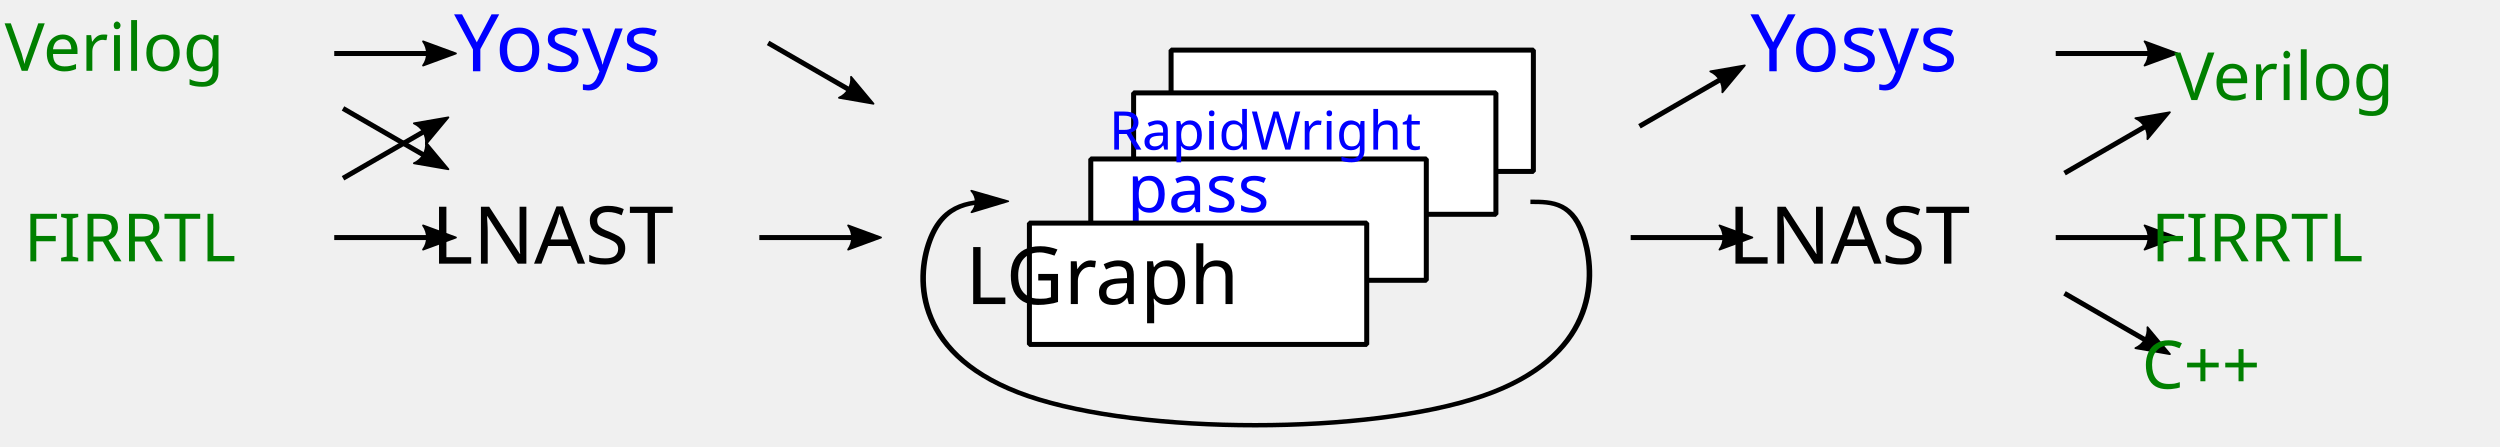
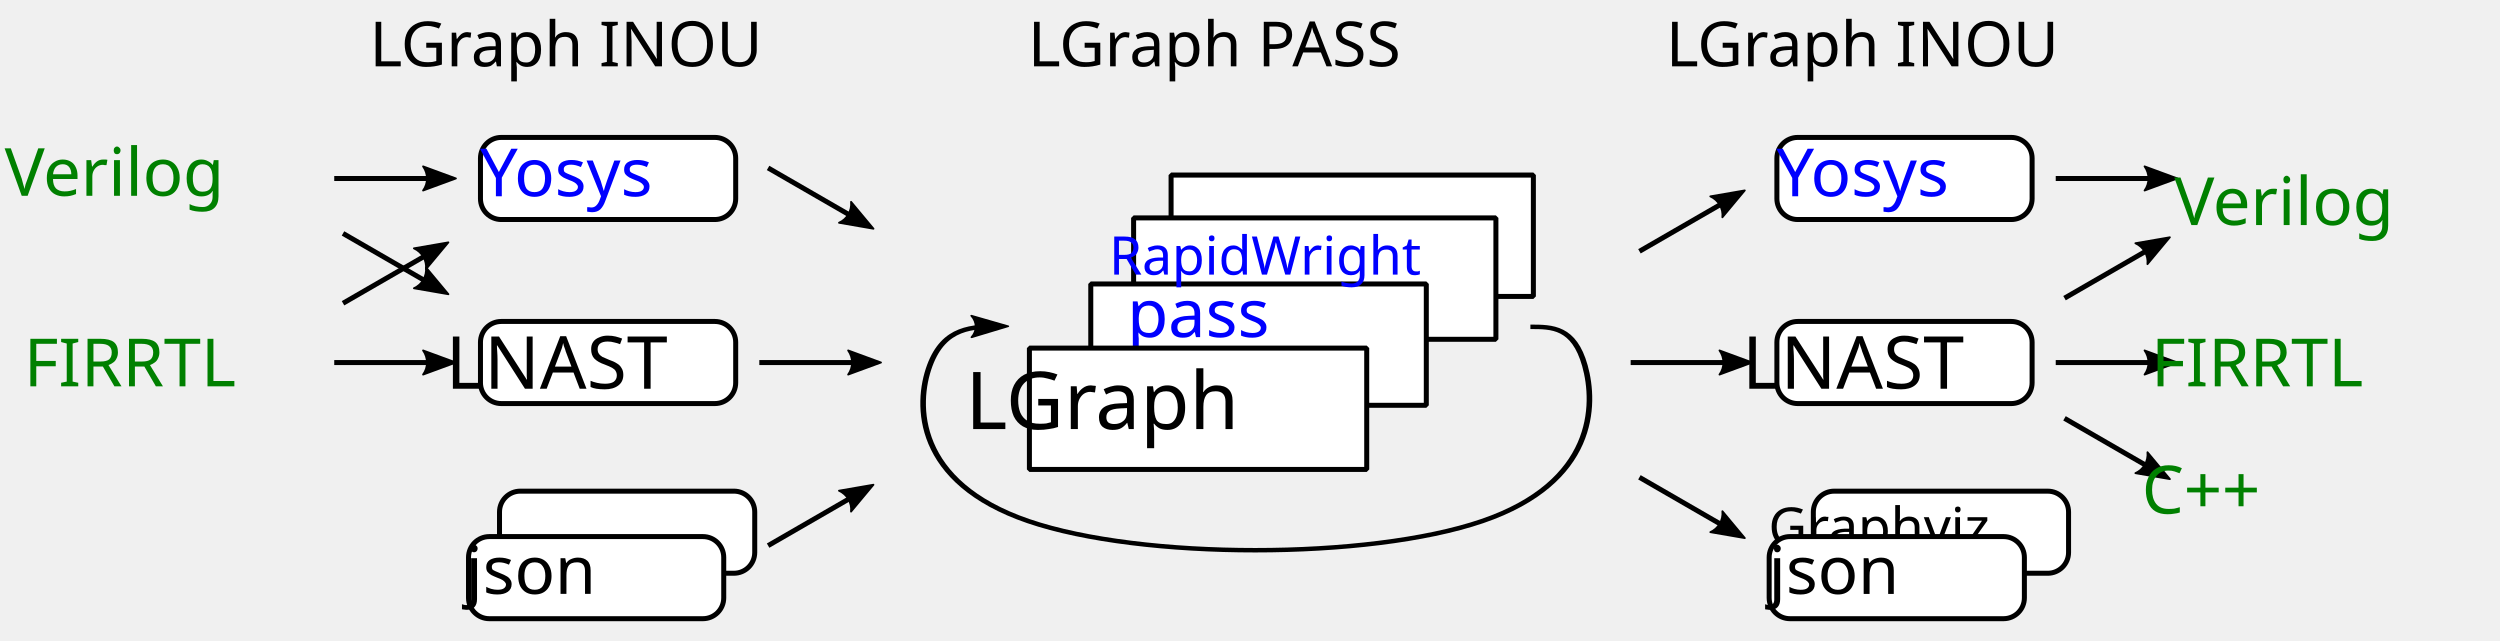
- <svg xmlns="http://www.w3.org/2000/svg" width="132.365mm" height="23.631mm" viewBox="0 0 132.365 23.631" version="1.1" id="svg8">
+ <svg xmlns="http://www.w3.org/2000/svg" width="132.365mm" height="33.889mm" viewBox="0 0 132.365 33.889" version="1.1" id="svg8">
  <defs id="defs2">
    <marker orient="auto" refY="0" refX="0" id="marker2307" style="overflow:visible">
      <path id="path2305" style="fill:#000000;fill-opacity:1;fill-rule:evenodd;stroke:#000000;stroke-width:0.625;stroke-linejoin:round;stroke-opacity:1" d="M 8.719,4.034 -2.207,0.016 8.719,-4.002 c -1.745,2.372 -1.735,5.617 -6e-7,8.035 z" transform="scale(-0.6)" />
    </marker>
    <marker orient="auto" refY="0" refX="0" id="marker2307-9" style="overflow:visible">
      <path id="path2305-2" style="fill:#000000;fill-opacity:1;fill-rule:evenodd;stroke:#000000;stroke-width:0.625;stroke-linejoin:round;stroke-opacity:1" d="M 8.719,4.034 -2.207,0.016 8.719,-4.002 c -1.745,2.372 -1.735,5.617 -6e-7,8.035 z" transform="scale(-0.6)" />
    </marker>
    <marker orient="auto" refY="0" refX="0" id="marker2307-9-6" style="overflow:visible">
      <path id="path2305-2-6" style="fill:#000000;fill-opacity:1;fill-rule:evenodd;stroke:#000000;stroke-width:0.625;stroke-linejoin:round;stroke-opacity:1" d="M 8.719,4.034 -2.207,0.016 8.719,-4.002 c -1.745,2.372 -1.735,5.617 -6e-7,8.035 z" transform="scale(-0.6)" />
    </marker>
    <marker orient="auto" refY="0" refX="0" id="marker2307-9-3" style="overflow:visible">
      <path id="path2305-2-7" style="fill:#000000;fill-opacity:1;fill-rule:evenodd;stroke:#000000;stroke-width:0.625;stroke-linejoin:round;stroke-opacity:1" d="M 8.719,4.034 -2.207,0.016 8.719,-4.002 c -1.745,2.372 -1.735,5.617 -6e-7,8.035 z" transform="scale(-0.6)" />
    </marker>
    <marker orient="auto" refY="0" refX="0" id="marker2307-9-4" style="overflow:visible">
      <path id="path2305-2-61" style="fill:#000000;fill-opacity:1;fill-rule:evenodd;stroke:#000000;stroke-width:0.625;stroke-linejoin:round;stroke-opacity:1" d="M 8.719,4.034 -2.207,0.016 8.719,-4.002 c -1.745,2.372 -1.735,5.617 -6e-7,8.035 z" transform="scale(-0.6)" />
    </marker>
    <marker orient="auto" refY="0" refX="0" id="marker2307-9-4-3" style="overflow:visible">
      <path id="path2305-2-61-8" style="fill:#000000;fill-opacity:1;fill-rule:evenodd;stroke:#000000;stroke-width:0.625;stroke-linejoin:round;stroke-opacity:1" d="M 8.719,4.034 -2.207,0.016 8.719,-4.002 c -1.745,2.372 -1.735,5.617 -6e-7,8.035 z" transform="scale(-0.6)" />
    </marker>
    <marker orient="auto" refY="0" refX="0" id="marker2307-9-9" style="overflow:visible">
      <path id="path2305-2-9" style="fill:#000000;fill-opacity:1;fill-rule:evenodd;stroke:#000000;stroke-width:0.625;stroke-linejoin:round;stroke-opacity:1" d="M 8.719,4.034 -2.207,0.016 8.719,-4.002 c -1.745,2.372 -1.735,5.617 -6e-7,8.035 z" transform="scale(-0.6)" />
    </marker>
    <marker orient="auto" refY="0" refX="0" id="marker2307-9-9-8" style="overflow:visible">
      <path id="path2305-2-9-6" style="fill:#000000;fill-opacity:1;fill-rule:evenodd;stroke:#000000;stroke-width:0.625;stroke-linejoin:round;stroke-opacity:1" d="M 8.719,4.034 -2.207,0.016 8.719,-4.002 c -1.745,2.372 -1.735,5.617 -6e-7,8.035 z" transform="scale(-0.6)" />
    </marker>
    <marker orient="auto" refY="0" refX="0" id="marker2307-9-4-8" style="overflow:visible">
      <path id="path2305-2-61-86" style="fill:#000000;fill-opacity:1;fill-rule:evenodd;stroke:#000000;stroke-width:0.625;stroke-linejoin:round;stroke-opacity:1" d="M 8.719,4.034 -2.207,0.016 8.719,-4.002 c -1.745,2.372 -1.735,5.617 -6e-7,8.035 z" transform="scale(-0.6)" />
    </marker>
    <marker orient="auto" refY="0" refX="0" id="marker2307-9-4-3-8" style="overflow:visible">
      <path id="path2305-2-61-8-8" style="fill:#000000;fill-opacity:1;fill-rule:evenodd;stroke:#000000;stroke-width:0.625;stroke-linejoin:round;stroke-opacity:1" d="M 8.719,4.034 -2.207,0.016 8.719,-4.002 c -1.745,2.372 -1.735,5.617 -6e-7,8.035 z" transform="scale(-0.6)" />
    </marker>
    <marker orient="auto" refY="0" refX="0" id="marker2307-9-9-2" style="overflow:visible">
      <path id="path2305-2-9-1" style="fill:#000000;fill-opacity:1;fill-rule:evenodd;stroke:#000000;stroke-width:0.625;stroke-linejoin:round;stroke-opacity:1" d="M 8.719,4.034 -2.207,0.016 8.719,-4.002 c -1.745,2.372 -1.735,5.617 -6e-7,8.035 z" transform="scale(-0.6)" />
    </marker>
    <marker orient="auto" refY="0" refX="0" id="marker2307-9-4-3-3" style="overflow:visible">
      <path id="path2305-2-61-8-86" style="fill:#000000;fill-opacity:1;fill-rule:evenodd;stroke:#000000;stroke-width:0.625;stroke-linejoin:round;stroke-opacity:1" d="M 8.719,4.034 -2.207,0.016 8.719,-4.002 c -1.745,2.372 -1.735,5.617 -6e-7,8.035 z" transform="scale(-0.6)" />
    </marker>
    <marker orient="auto" refY="0" refX="0" id="marker2307-9-9-0" style="overflow:visible">
      <path id="path2305-2-9-8" style="fill:#000000;fill-opacity:1;fill-rule:evenodd;stroke:#000000;stroke-width:0.625;stroke-linejoin:round;stroke-opacity:1" d="M 8.719,4.034 -2.207,0.016 8.719,-4.002 c -1.745,2.372 -1.735,5.617 -6e-7,8.035 z" transform="scale(-0.6)" />
    </marker>
    <marker orient="auto" refY="0" refX="0" id="marker2307-9-9-0-3" style="overflow:visible">
      <path id="path2305-2-9-8-6" style="fill:#000000;fill-opacity:1;fill-rule:evenodd;stroke:#000000;stroke-width:0.625;stroke-linejoin:round;stroke-opacity:1" d="M 8.719,4.034 -2.207,0.016 8.719,-4.002 c -1.745,2.372 -1.735,5.617 -6e-7,8.035 z" transform="scale(-0.6)" />
    </marker>
    <marker orient="auto" refY="0" refX="0" id="marker2307-9-4-5" style="overflow:visible">
      <path id="path2305-2-61-6" style="fill:#000000;fill-opacity:1;fill-rule:evenodd;stroke:#000000;stroke-width:0.625;stroke-linejoin:round;stroke-opacity:1" d="M 8.719,4.034 -2.207,0.016 8.719,-4.002 c -1.745,2.372 -1.735,5.617 -6e-7,8.035 z" transform="scale(-0.6)" />
    </marker>
    <marker style="overflow:visible" id="marker1375-5" refX="0" refY="0" orient="auto">
      <path transform="scale(-0.6)" d="M 8.719,4.034 -2.207,0.016 8.719,-4.002 c -1.745,2.372 -1.735,5.617 -6e-7,8.035 z" style="fill:#000000;fill-opacity:1;fill-rule:evenodd;stroke:#000000;stroke-width:0.625;stroke-linejoin:round;stroke-opacity:1" id="path1373-0" />
    </marker>
+     <marker orient="auto" refY="0" refX="0" id="marker2307-9-4-3-8-2" style="overflow:visible">
+       <path id="path2305-2-61-8-8-7" style="fill:#000000;fill-opacity:1;fill-rule:evenodd;stroke:#000000;stroke-width:0.625;stroke-linejoin:round;stroke-opacity:1" d="M 8.719,4.034 -2.207,0.016 8.719,-4.002 c -1.745,2.372 -1.735,5.617 -6e-7,8.035 z" transform="scale(-0.6)" />
+     </marker>
+     <marker orient="auto" refY="0" refX="0" id="marker2307-9-4-3-3-2" style="overflow:visible">
+       <path id="path2305-2-61-8-86-3" style="fill:#000000;fill-opacity:1;fill-rule:evenodd;stroke:#000000;stroke-width:0.625;stroke-linejoin:round;stroke-opacity:1" d="M 8.719,4.034 -2.207,0.016 8.719,-4.002 c -1.745,2.372 -1.735,5.617 -6e-7,8.035 z" transform="scale(-0.6)" />
+     </marker>
+     <marker orient="auto" refY="0" refX="0" id="marker2307-9-4-5-7" style="overflow:visible">
+       <path id="path2305-2-61-6-5" style="fill:#000000;fill-opacity:1;fill-rule:evenodd;stroke:#000000;stroke-width:0.625;stroke-linejoin:round;stroke-opacity:1" d="M 8.719,4.034 -2.207,0.016 8.719,-4.002 c -1.745,2.372 -1.735,5.617 -6e-7,8.035 z" transform="scale(-0.6)" />
+     </marker>
+     <marker orient="auto" refY="0" refX="0" id="marker2307-9-4-8-8" style="overflow:visible">
+       <path id="path2305-2-61-86-9" style="fill:#000000;fill-opacity:1;fill-rule:evenodd;stroke:#000000;stroke-width:0.625;stroke-linejoin:round;stroke-opacity:1" d="M 8.719,4.034 -2.207,0.016 8.719,-4.002 c -1.745,2.372 -1.735,5.617 -6e-7,8.035 z" transform="scale(-0.6)" />
+     </marker>
  </defs>
-   <g id="layer1" transform="translate(-42.19712,-127.094)">
-     <text xml:space="preserve" style="font-style:normal;font-variant:normal;font-weight:normal;font-stretch:normal;font-size:4.233px;line-height:125%;font-family:'Droid Sans Mono';-inkscape-font-specification:'Droid Sans Mono';text-align:center;letter-spacing:0px;word-spacing:0px;writing-mode:lr-tb;text-anchor:middle;fill:#000000;fill-opacity:1;stroke:none;stroke-width:0.265px;stroke-linecap:butt;stroke-linejoin:miter;stroke-opacity:1" x="74.197" y="141.058" id="text817-8">
+   <g id="layer1" transform="translate(-42.19712,-120.4759)">
+     <rect style="opacity:1;fill:#ffffff;fill-opacity:1;fill-rule:evenodd;stroke:#000000;stroke-width:0.265;stroke-linecap:butt;stroke-linejoin:bevel;stroke-miterlimit:4;stroke-dasharray:none;stroke-dashoffset:0;stroke-opacity:1" id="rect1441-7-9-2" width="13.513" height="4.347" x="67.636" y="127.752" ry="1.102" rx="1.102" />
+     <rect style="opacity:1;fill:#ffffff;fill-opacity:1;fill-rule:evenodd;stroke:#000000;stroke-width:0.265;stroke-linecap:butt;stroke-linejoin:bevel;stroke-miterlimit:4;stroke-dasharray:none;stroke-dashoffset:0;stroke-opacity:1" id="rect1441-7-9-0" width="13.513" height="4.347" x="67.636" y="137.496" ry="1.102" rx="1.102" />
+     <rect style="opacity:1;fill:#ffffff;fill-opacity:1;fill-rule:evenodd;stroke:#000000;stroke-width:0.265;stroke-linecap:butt;stroke-linejoin:bevel;stroke-miterlimit:4;stroke-dasharray:none;stroke-dashoffset:0;stroke-opacity:1" id="rect1441-7-9" width="13.513" height="4.347" x="136.276" y="127.752" ry="1.102" rx="1.102" />
+     <rect style="opacity:1;fill:#ffffff;fill-opacity:1;fill-rule:evenodd;stroke:#000000;stroke-width:0.265;stroke-linecap:butt;stroke-linejoin:bevel;stroke-miterlimit:4;stroke-dasharray:none;stroke-dashoffset:0;stroke-opacity:1" id="rect1441-7" width="13.513" height="4.347" x="136.276" y="137.496" ry="1.102" rx="1.102" />
+     <g id="g1974">
+       <g transform="translate(3.674956,-4.677217)" id="g1491">
+         <rect style="opacity:1;fill:#ffffff;fill-opacity:1;fill-rule:evenodd;stroke:#000000;stroke-width:0.265;stroke-linecap:butt;stroke-linejoin:bevel;stroke-miterlimit:4;stroke-dasharray:none;stroke-dashoffset:0;stroke-opacity:1" id="rect1441-6-1-8" width="13.513" height="4.347" x="134.531" y="151.158" ry="1.102" rx="1.102" />
+         <text xml:space="preserve" style="font-style:normal;font-variant:normal;font-weight:normal;font-stretch:normal;font-size:2.822px;line-height:125%;font-family:'Droid Sans Mono';-inkscape-font-specification:'Droid Sans Mono';text-align:center;letter-spacing:0px;word-spacing:0px;writing-mode:lr-tb;text-anchor:middle;fill:#000000;fill-opacity:1;stroke:none;stroke-width:0.265px;stroke-linecap:butt;stroke-linejoin:miter;stroke-opacity:1" x="141.309" y="154.052" id="text817-8-4-9">
+           <tspan id="tspan815-1-0-3" x="141.309" y="154.052" style="font-style:normal;font-variant:normal;font-weight:normal;font-stretch:normal;font-family:'Source Code Pro';-inkscape-font-specification:'Source Code Pro';stroke-width:0.265px">Graphviz</tspan>
+         </text>
+       </g>
+     </g>
+     <text xml:space="preserve" style="font-style:normal;font-variant:normal;font-weight:normal;font-stretch:normal;font-size:3.881px;line-height:125%;font-family:'Droid Sans Mono';-inkscape-font-specification:'Droid Sans Mono';text-align:center;letter-spacing:0px;word-spacing:0px;writing-mode:lr-tb;text-anchor:middle;fill:#000000;fill-opacity:1;stroke:none;stroke-width:0.265px;stroke-linecap:butt;stroke-linejoin:miter;stroke-opacity:1" x="74.197" y="141.058" id="text817-8">
      <tspan id="tspan815-1" x="74.197" y="141.058" style="font-style:normal;font-variant:normal;font-weight:normal;font-stretch:normal;font-family:'Source Code Pro';-inkscape-font-specification:'Source Code Pro';stroke-width:0.265px">LNAST</tspan>
    </text>
-     <text xml:space="preserve" style="font-style:normal;font-variant:normal;font-weight:normal;font-stretch:normal;font-size:4.233px;line-height:125%;font-family:'Droid Sans Mono';-inkscape-font-specification:'Droid Sans Mono';text-align:center;letter-spacing:0px;word-spacing:0px;writing-mode:lr-tb;text-anchor:middle;fill:#0000ff;fill-opacity:1;stroke:none;stroke-width:0.265px;stroke-linecap:butt;stroke-linejoin:miter;stroke-opacity:1" x="74.468" y="130.871" id="text817-8-3-9">
+     <text xml:space="preserve" style="font-style:normal;font-variant:normal;font-weight:normal;font-stretch:normal;font-size:3.528px;line-height:125%;font-family:'Droid Sans Mono';-inkscape-font-specification:'Droid Sans Mono';text-align:center;letter-spacing:0px;word-spacing:0px;writing-mode:lr-tb;text-anchor:middle;fill:#0000ff;fill-opacity:1;stroke:none;stroke-width:0.265px;stroke-linecap:butt;stroke-linejoin:miter;stroke-opacity:1" x="74.468" y="130.871" id="text817-8-3-9">
      <tspan id="tspan815-1-4-3" x="74.468" y="130.871" style="font-style:normal;font-variant:normal;font-weight:normal;font-stretch:normal;font-family:'Source Code Pro';-inkscape-font-specification:'Source Code Pro';fill:#0000ff;stroke-width:0.265px">Yosys</tspan>
    </text>
-     <text xml:space="preserve" style="font-style:normal;font-variant:normal;font-weight:normal;font-stretch:normal;font-size:4.233px;line-height:125%;font-family:'Droid Sans Mono';-inkscape-font-specification:'Droid Sans Mono';text-align:center;letter-spacing:0px;word-spacing:0px;writing-mode:lr-tb;text-anchor:middle;fill:#000000;fill-opacity:1;stroke:none;stroke-width:0.265px;stroke-linecap:butt;stroke-linejoin:miter;stroke-opacity:1" x="142.837" y="141.058" id="text817-8-4">
+     <text xml:space="preserve" style="font-style:normal;font-variant:normal;font-weight:normal;font-stretch:normal;font-size:3.881px;line-height:125%;font-family:'Droid Sans Mono';-inkscape-font-specification:'Droid Sans Mono';text-align:center;letter-spacing:0px;word-spacing:0px;writing-mode:lr-tb;text-anchor:middle;fill:#000000;fill-opacity:1;stroke:none;stroke-width:0.265px;stroke-linecap:butt;stroke-linejoin:miter;stroke-opacity:1" x="142.837" y="141.058" id="text817-8-4">
      <tspan id="tspan815-1-0" x="142.837" y="141.058" style="font-style:normal;font-variant:normal;font-weight:normal;font-stretch:normal;font-family:'Source Code Pro';-inkscape-font-specification:'Source Code Pro';stroke-width:0.265px">LNAST</tspan>
    </text>
    <path style="fill:none;fill-rule:evenodd;stroke:#000000;stroke-width:0.265px;stroke-linecap:butt;stroke-linejoin:miter;stroke-opacity:1;marker-end:url(#marker2307-9)" d="m 128.534,139.672 h 6.09" id="path2267-8" />
-     <text xml:space="preserve" style="font-style:normal;font-variant:normal;font-weight:normal;font-stretch:normal;font-size:4.233px;line-height:125%;font-family:'Droid Sans Mono';-inkscape-font-specification:'Droid Sans Mono';text-align:center;letter-spacing:0px;word-spacing:0px;writing-mode:lr-tb;text-anchor:middle;fill:#0000ff;fill-opacity:1;stroke:none;stroke-width:0.265px;stroke-linecap:butt;stroke-linejoin:miter;stroke-opacity:1" x="143.108" y="130.871" id="text817-8-3-9-0">
+     <text xml:space="preserve" style="font-style:normal;font-variant:normal;font-weight:normal;font-stretch:normal;font-size:3.528px;line-height:125%;font-family:'Droid Sans Mono';-inkscape-font-specification:'Droid Sans Mono';text-align:center;letter-spacing:0px;word-spacing:0px;writing-mode:lr-tb;text-anchor:middle;fill:#0000ff;fill-opacity:1;stroke:none;stroke-width:0.265px;stroke-linecap:butt;stroke-linejoin:miter;stroke-opacity:1" x="143.108" y="130.871" id="text817-8-3-9-0">
      <tspan id="tspan815-1-4-3-0" x="143.108" y="130.871" style="font-style:normal;font-variant:normal;font-weight:normal;font-stretch:normal;font-family:'Source Code Pro';-inkscape-font-specification:'Source Code Pro';fill:#0000ff;stroke-width:0.265px">Yosys</tspan>
    </text>
    <path style="fill:none;fill-rule:evenodd;stroke:#000000;stroke-width:0.265px;stroke-linecap:butt;stroke-linejoin:miter;stroke-opacity:1;marker-end:url(#marker2307-9-4)" d="m 151.505,136.262 5.274,-3.045" id="path2267-8-7" />
    <path style="fill:none;fill-rule:evenodd;stroke:#000000;stroke-width:0.265px;stroke-linecap:butt;stroke-linejoin:miter;stroke-opacity:1;marker-end:url(#marker2307-9-4-3)" d="m 151.504,142.624 5.274,3.045" id="path2267-8-7-9" />
    <path style="fill:none;fill-rule:evenodd;stroke:#000000;stroke-width:0.265px;stroke-linecap:butt;stroke-linejoin:miter;stroke-opacity:1;marker-end:url(#marker2307-9-9)" d="m 151.04,139.672 h 6.09" id="path2267-8-9" />
    <path style="fill:none;fill-rule:evenodd;stroke:#000000;stroke-width:0.265px;stroke-linecap:butt;stroke-linejoin:miter;stroke-opacity:1;marker-end:url(#marker2307-9-9-8)" d="m 151.04,129.927 h 6.09" id="path2267-8-9-3" />
    <path style="fill:none;fill-rule:evenodd;stroke:#000000;stroke-width:0.265px;stroke-linecap:butt;stroke-linejoin:miter;stroke-opacity:1;marker-end:url(#marker2307-9-4-8)" d="m 128.999,133.781 5.274,-3.045" id="path2267-8-7-6" />
    <path style="fill:none;fill-rule:evenodd;stroke:#000000;stroke-width:0.265px;stroke-linecap:butt;stroke-linejoin:miter;stroke-opacity:1;marker-end:url(#marker2307-9-4-3-8)" d="m 82.864,129.367 5.274,3.045" id="path2267-8-7-9-1" />
    <path style="fill:none;fill-rule:evenodd;stroke:#000000;stroke-width:0.265px;stroke-linecap:butt;stroke-linejoin:miter;stroke-opacity:1;marker-end:url(#marker2307-9-9-2)" d="m 82.4,139.672 h 6.09" id="path2267-8-9-8" />
    <path style="fill:none;fill-rule:evenodd;stroke:#000000;stroke-width:0.265px;stroke-linecap:butt;stroke-linejoin:miter;stroke-opacity:1;marker-end:url(#marker2307-9-9-0)" d="m 59.894,129.927 h 6.09" id="path2267-8-9-7" />
    <path style="fill:none;fill-rule:evenodd;stroke:#000000;stroke-width:0.265px;stroke-linecap:butt;stroke-linejoin:miter;stroke-opacity:1;marker-end:url(#marker2307-9-9-0-3)" d="m 59.894,139.672 h 6.09" id="path2267-8-9-7-5" />
    <g id="g8689" transform="translate(0,0.5771177)">
      <path id="path2267-8-7-9-0" d="m 60.358,132.258 5.274,3.045" style="fill:none;fill-rule:evenodd;stroke:#000000;stroke-width:0.265px;stroke-linecap:butt;stroke-linejoin:miter;stroke-opacity:1;marker-end:url(#marker2307-9-4-3-3)" />
      <path id="path2267-8-7-93" d="m 60.359,135.955 5.274,-3.045" style="fill:none;fill-rule:evenodd;stroke:#000000;stroke-width:0.265px;stroke-linecap:butt;stroke-linejoin:miter;stroke-opacity:1;marker-end:url(#marker2307-9-4-5)" />
    </g>
    <g id="g7983" transform="translate(-59.69882,43.27827)">
      <rect y="86.467" x="163.9" height="6.426" width="19.182" id="rect7362-7-7-1" style="opacity:1;fill:#ffffff;fill-opacity:1;fill-rule:evenodd;stroke:#000000;stroke-width:0.265;stroke-linecap:butt;stroke-linejoin:bevel;stroke-miterlimit:4;stroke-dasharray:none;stroke-dashoffset:0;stroke-opacity:1" />
      <rect y="88.735" x="161.916" height="6.426" width="19.182" id="rect7362-7-7" style="opacity:1;fill:#ffffff;fill-opacity:1;fill-rule:evenodd;stroke:#000000;stroke-width:0.265;stroke-linecap:butt;stroke-linejoin:bevel;stroke-miterlimit:4;stroke-dasharray:none;stroke-dashoffset:0;stroke-opacity:1" />
      <rect y="92.231" x="159.648" height="6.426" width="17.765" id="rect7362-7" style="opacity:1;fill:#ffffff;fill-opacity:1;fill-rule:evenodd;stroke:#000000;stroke-width:0.265;stroke-linecap:butt;stroke-linejoin:bevel;stroke-miterlimit:4;stroke-dasharray:none;stroke-dashoffset:0;stroke-opacity:1" />
      <text id="text817-8-3-4" y="95.049" x="168.554" style="font-style:normal;font-variant:normal;font-weight:normal;font-stretch:normal;font-size:3.528px;line-height:125%;font-family:'Droid Sans Mono';-inkscape-font-specification:'Droid Sans Mono';text-align:center;letter-spacing:0px;word-spacing:0px;writing-mode:lr-tb;text-anchor:middle;fill:#0000ff;fill-opacity:1;stroke:none;stroke-width:0.265px;stroke-linecap:butt;stroke-linejoin:miter;stroke-opacity:1" xml:space="preserve">
        <tspan style="font-style:normal;font-variant:normal;font-weight:normal;font-stretch:normal;font-family:'Source Code Pro';-inkscape-font-specification:'Source Code Pro';fill:#0000ff;stroke-width:0.265px" y="95.049" x="168.554" id="tspan815-1-4-2">pass</tspan>
      </text>
      <text id="text817-8-3-9-5-4-8" y="91.74" x="171.441" style="font-style:normal;font-variant:normal;font-weight:normal;font-stretch:normal;font-size:2.822px;line-height:125%;font-family:'Droid Sans Mono';-inkscape-font-specification:'Droid Sans Mono';text-align:center;letter-spacing:0px;word-spacing:0px;writing-mode:lr-tb;text-anchor:middle;fill:#0000ff;fill-opacity:1;stroke:none;stroke-width:0.265px;stroke-linecap:butt;stroke-linejoin:miter;stroke-opacity:1" xml:space="preserve">
        <tspan style="font-style:normal;font-variant:normal;font-weight:normal;font-stretch:normal;font-family:'Source Code Pro';-inkscape-font-specification:'Source Code Pro';fill:#0000ff;stroke-width:0.265px" y="91.74" x="171.441" id="tspan815-1-4-3-9-1-4">RapidWright</tspan>
      </text>
      <g id="g7933">
        <rect style="opacity:1;fill:#ffffff;fill-opacity:1;fill-rule:evenodd;stroke:#000000;stroke-width:0.265;stroke-linecap:butt;stroke-linejoin:bevel;stroke-miterlimit:4;stroke-dasharray:none;stroke-dashoffset:0;stroke-opacity:1" id="rect7362" width="17.859" height="6.426" x="156.399" y="95.627" />
        <text xml:space="preserve" style="font-style:normal;font-variant:normal;font-weight:normal;font-stretch:normal;font-size:4.233px;line-height:125%;font-family:'Droid Sans Mono';-inkscape-font-specification:'Droid Sans Mono';text-align:center;letter-spacing:0px;word-spacing:0px;writing-mode:lr-tb;text-anchor:middle;fill:#000000;fill-opacity:1;stroke:none;stroke-width:0.265px;stroke-linecap:butt;stroke-linejoin:miter;stroke-opacity:1" x="165.207" y="99.913" id="text817-4">
          <tspan x="165.207" y="99.913" style="font-style:normal;font-variant:normal;font-weight:normal;font-stretch:normal;font-family:'Source Code Pro';-inkscape-font-specification:'Source Code Pro';stroke-width:0.265px" id="tspan949-9">LGraph</tspan>
        </text>
      </g>
      <path transform="matrix(1.428155,0,0,1.143417,0.3075046,-61.61576)" id="path1551-3" d="m 127.869,136.536 c 0.809,0 1.617,0 2.021,1.799 0.404,1.799 0.404,5.397 -3.806,7.196 -4.21,1.799 -12.628,1.799 -16.83,6e-5 -4.202,-1.799 -4.186,-5.396 -3.653,-7.199 0.533,-1.803 1.582,-1.81 2.631,-1.818" style="opacity:1;vector-effect:none;fill:none;fill-opacity:1;fill-rule:evenodd;stroke:#000000;stroke-width:0.207px;stroke-linecap:butt;stroke-linejoin:miter;stroke-miterlimit:4;stroke-dasharray:none;stroke-dashoffset:0;stroke-opacity:1;marker-end:url(#marker1375-5)" />
    </g>
    <g id="g1198">
      <text id="text1008" y="132.393" x="166.334" style="font-style:normal;font-variant:normal;font-weight:normal;font-stretch:normal;font-size:3.528px;line-height:125%;font-family:'Droid Sans Mono';-inkscape-font-specification:'Droid Sans Mono';text-align:center;letter-spacing:0px;word-spacing:0px;writing-mode:lr-tb;text-anchor:middle;fill:#000000;fill-opacity:1;stroke:none;stroke-width:0.265px;stroke-linecap:butt;stroke-linejoin:miter;stroke-opacity:1" xml:space="preserve">
        <tspan style="fill:#008000;stroke-width:0.265px" y="132.393" x="166.334" id="tspan1006">Verilog</tspan>
      </text>
      <text id="text1008-3" y="140.928" x="164.913" style="font-style:normal;font-variant:normal;font-weight:normal;font-stretch:normal;font-size:3.528px;line-height:125%;font-family:'Droid Sans Mono';-inkscape-font-specification:'Droid Sans Mono';text-align:center;letter-spacing:0px;word-spacing:0px;writing-mode:lr-tb;text-anchor:middle;fill:#000000;fill-opacity:1;stroke:none;stroke-width:0.265px;stroke-linecap:butt;stroke-linejoin:miter;stroke-opacity:1" xml:space="preserve">
        <tspan style="fill:#008000;stroke-width:0.265px" y="140.928" x="164.913" id="tspan1006-6">FIRRTL</tspan>
      </text>
      <text id="text1008-7" y="147.673" x="161.938" style="font-style:normal;font-variant:normal;font-weight:normal;font-stretch:normal;font-size:3.528px;line-height:125%;font-family:'Droid Sans Mono';-inkscape-font-specification:'Droid Sans Mono';text-align:center;letter-spacing:0px;word-spacing:0px;writing-mode:lr-tb;text-anchor:middle;fill:#000000;fill-opacity:1;stroke:none;stroke-width:0.265px;stroke-linecap:butt;stroke-linejoin:miter;stroke-opacity:1" xml:space="preserve">
        <tspan style="fill:#008000;stroke-width:0.265px" y="147.673" x="161.938" id="tspan1006-5">C++</tspan>
      </text>
    </g>
    <text xml:space="preserve" style="font-style:normal;font-variant:normal;font-weight:normal;font-stretch:normal;font-size:3.528px;line-height:125%;font-family:'Droid Sans Mono';-inkscape-font-specification:'Droid Sans Mono';text-align:center;letter-spacing:0px;word-spacing:0px;writing-mode:lr-tb;text-anchor:middle;fill:#000000;fill-opacity:1;stroke:none;stroke-width:0.265px;stroke-linecap:butt;stroke-linejoin:miter;stroke-opacity:1" x="51.368" y="140.928" id="text1008-3-3">
      <tspan id="tspan1006-6-5" x="51.368" y="140.928" style="fill:#008000;stroke-width:0.265px">FIRRTL</tspan>
    </text>
    <text xml:space="preserve" style="font-style:normal;font-variant:normal;font-weight:normal;font-stretch:normal;font-size:3.528px;line-height:125%;font-family:'Droid Sans Mono';-inkscape-font-specification:'Droid Sans Mono';text-align:center;letter-spacing:0px;word-spacing:0px;writing-mode:lr-tb;text-anchor:middle;fill:#000000;fill-opacity:1;stroke:none;stroke-width:0.265px;stroke-linecap:butt;stroke-linejoin:miter;stroke-opacity:1" x="50.544" y="130.841" id="text1008-6">
      <tspan id="tspan1006-2" x="50.544" y="130.841" style="fill:#008000;stroke-width:0.265px">Verilog</tspan>
    </text>
+     <path style="fill:none;fill-rule:evenodd;stroke:#000000;stroke-width:0.265px;stroke-linecap:butt;stroke-linejoin:miter;stroke-opacity:1;marker-end:url(#marker2307-9-4-3-8-2)" d="m 128.998,145.747 5.274,3.045" id="path2267-8-7-9-1-0" />
+     <rect style="opacity:1;fill:#ffffff;fill-opacity:1;fill-rule:evenodd;stroke:#000000;stroke-width:0.265;stroke-linecap:butt;stroke-linejoin:bevel;stroke-miterlimit:4;stroke-dasharray:none;stroke-dashoffset:0;stroke-opacity:1" id="rect1441-6" width="13.513" height="4.347" x="68.644" y="146.48" ry="1.102" rx="1.102" />
+     <g id="g1963" transform="translate(0,2.756073)">
+       <rect rx="1.102" ry="1.102" y="146.13" x="67.003" height="4.347" width="13.513" id="rect1441" style="opacity:1;fill:#ffffff;fill-opacity:1;fill-rule:evenodd;stroke:#000000;stroke-width:0.265;stroke-linecap:butt;stroke-linejoin:bevel;stroke-miterlimit:4;stroke-dasharray:none;stroke-dashoffset:0;stroke-opacity:1" />
+       <text id="text817-8-4-9-6-6" y="149.165" x="73.513" style="font-style:normal;font-variant:normal;font-weight:normal;font-stretch:normal;font-size:3.528px;line-height:125%;font-family:'Droid Sans Mono';-inkscape-font-specification:'Droid Sans Mono';text-align:center;letter-spacing:0px;word-spacing:0px;writing-mode:lr-tb;text-anchor:middle;fill:#000000;fill-opacity:1;stroke:none;stroke-width:0.265px;stroke-linecap:butt;stroke-linejoin:miter;stroke-opacity:1" xml:space="preserve">
+         <tspan style="font-style:normal;font-variant:normal;font-weight:normal;font-stretch:normal;font-family:'Source Code Pro';-inkscape-font-specification:'Source Code Pro';stroke-width:0.265px" y="149.165" x="73.513" id="tspan815-1-0-3-0-2">json</tspan>
+       </text>
+     </g>
+     <g id="g1968">
+       <rect rx="1.102" ry="1.102" y="148.886" x="135.867" height="4.347" width="13.513" id="rect1441-6-1" style="opacity:1;fill:#ffffff;fill-opacity:1;fill-rule:evenodd;stroke:#000000;stroke-width:0.265;stroke-linecap:butt;stroke-linejoin:bevel;stroke-miterlimit:4;stroke-dasharray:none;stroke-dashoffset:0;stroke-opacity:1" />
+       <text id="text817-8-4-9-6" y="151.922" x="142.509" style="font-style:normal;font-variant:normal;font-weight:normal;font-stretch:normal;font-size:3.528px;line-height:125%;font-family:'Droid Sans Mono';-inkscape-font-specification:'Droid Sans Mono';text-align:center;letter-spacing:0px;word-spacing:0px;writing-mode:lr-tb;text-anchor:middle;fill:#000000;fill-opacity:1;stroke:none;stroke-width:0.265px;stroke-linecap:butt;stroke-linejoin:miter;stroke-opacity:1" xml:space="preserve">
+         <tspan style="font-style:normal;font-variant:normal;font-weight:normal;font-stretch:normal;font-family:'Source Code Pro';-inkscape-font-specification:'Source Code Pro';stroke-width:0.265px" y="151.922" x="142.509" id="tspan815-1-0-3-0">json</tspan>
+       </text>
+     </g>
+     <path style="fill:none;fill-rule:evenodd;stroke:#000000;stroke-width:0.265px;stroke-linecap:butt;stroke-linejoin:miter;stroke-opacity:1;marker-end:url(#marker2307-9-4-8-8)" d="m 82.865,149.364 5.274,-3.045" id="path2267-8-7-6-7" />
+     <text xml:space="preserve" style="font-style:normal;font-variant:normal;font-weight:normal;font-stretch:normal;font-size:3.307px;line-height:125%;font-family:'Droid Sans Mono';-inkscape-font-specification:'Droid Sans Mono';text-align:center;letter-spacing:0px;word-spacing:0px;writing-mode:lr-tb;text-anchor:middle;fill:#000000;fill-opacity:1;stroke:none;stroke-width:0.265px;stroke-linecap:butt;stroke-linejoin:miter;stroke-opacity:1" x="108.638" y="123.989" id="text1904">
+       <tspan id="tspan1902" x="108.638" y="123.989" style="stroke-width:0.265px">LGraph PASS</tspan>
+     </text>
+     <text xml:space="preserve" style="font-style:normal;font-variant:normal;font-weight:normal;font-stretch:normal;font-size:3.307px;line-height:125%;font-family:'Droid Sans Mono';-inkscape-font-specification:'Droid Sans Mono';text-align:center;letter-spacing:0px;word-spacing:0px;writing-mode:lr-tb;text-anchor:middle;fill:#000000;fill-opacity:1;stroke:none;stroke-width:0.265px;stroke-linecap:butt;stroke-linejoin:miter;stroke-opacity:1" x="142.944" y="123.989" id="text1904-3">
+       <tspan id="tspan1902-6" x="142.944" y="123.989" style="stroke-width:0.265px">LGraph INOU</tspan>
+     </text>
+     <text xml:space="preserve" style="font-style:normal;font-variant:normal;font-weight:normal;font-stretch:normal;font-size:3.307px;line-height:125%;font-family:'Droid Sans Mono';-inkscape-font-specification:'Droid Sans Mono';text-align:center;letter-spacing:0px;word-spacing:0px;writing-mode:lr-tb;text-anchor:middle;fill:#000000;fill-opacity:1;stroke:none;stroke-width:0.265px;stroke-linecap:butt;stroke-linejoin:miter;stroke-opacity:1" x="74.304" y="123.989" id="text1904-3-9">
+       <tspan id="tspan1902-6-3" x="74.304" y="123.989" style="stroke-width:0.265px">LGraph INOU</tspan>
+     </text>
  </g>
</svg>
